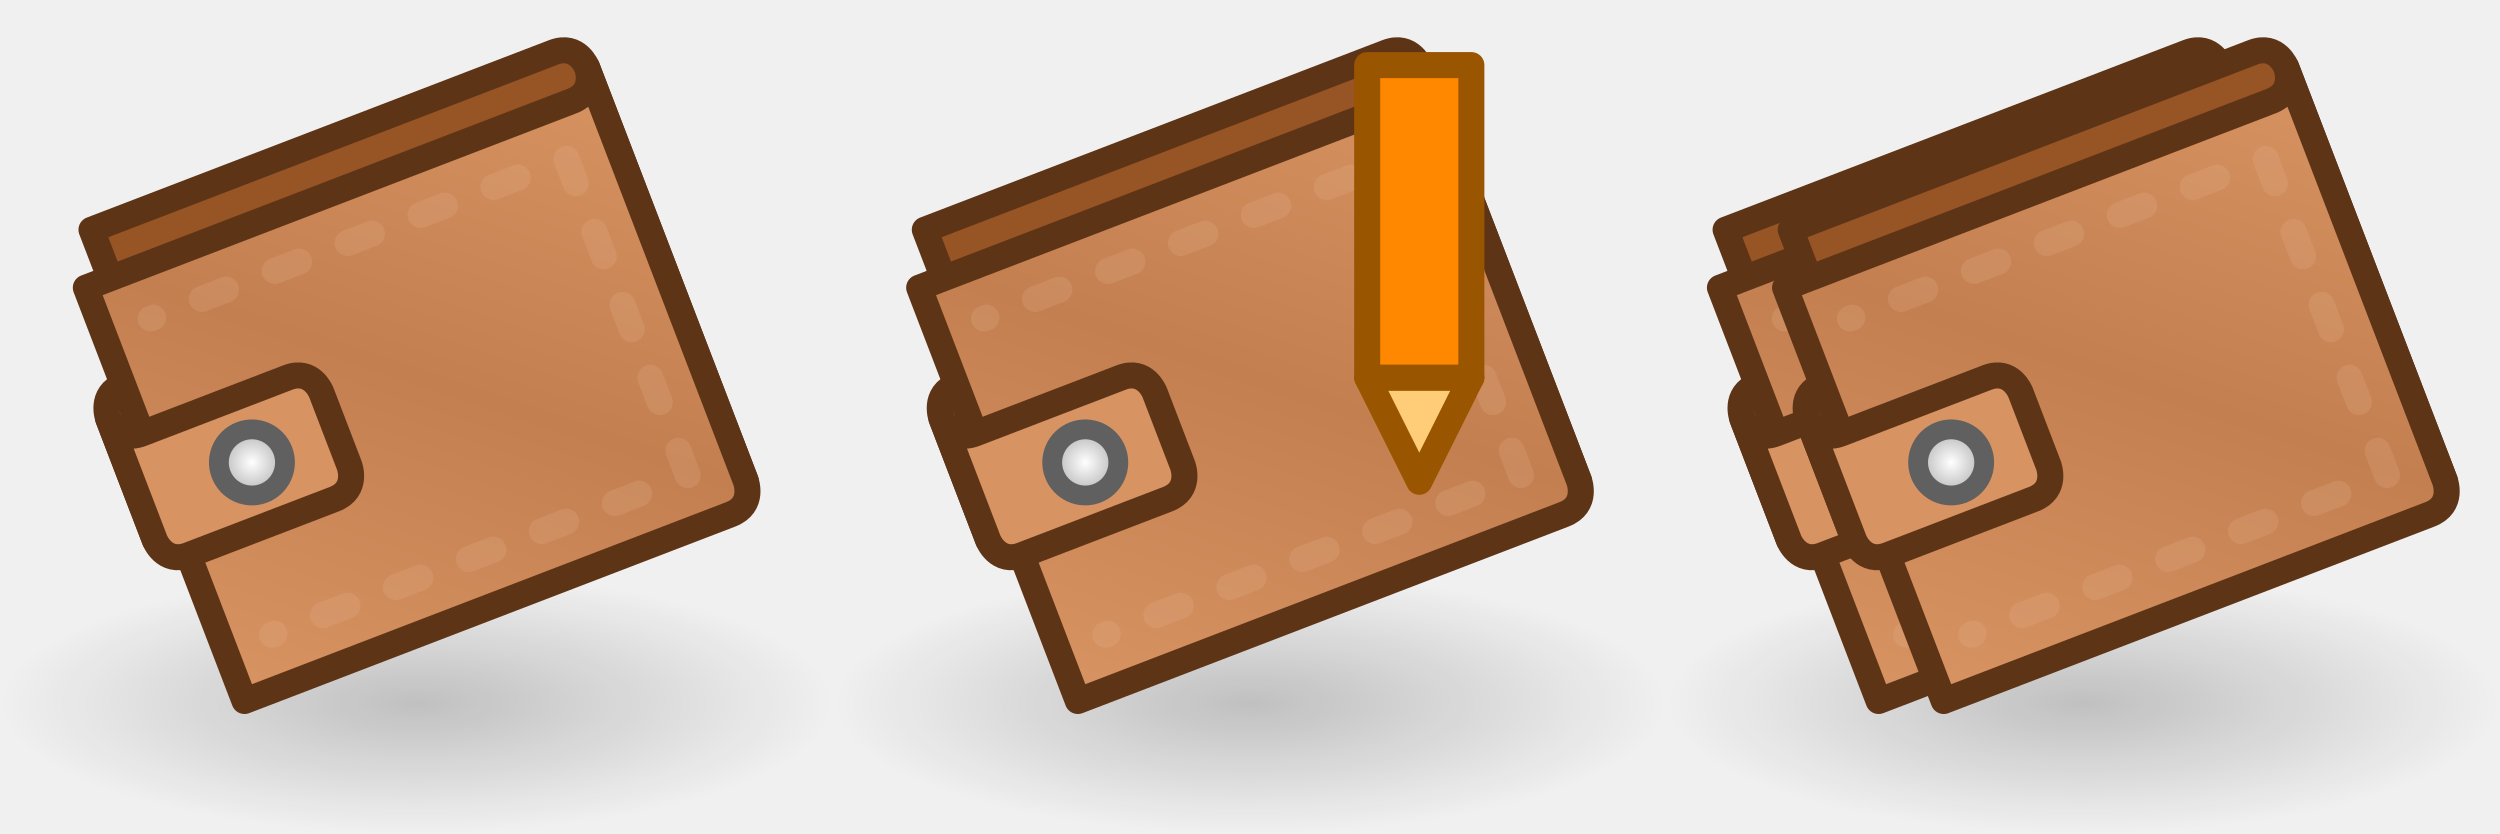
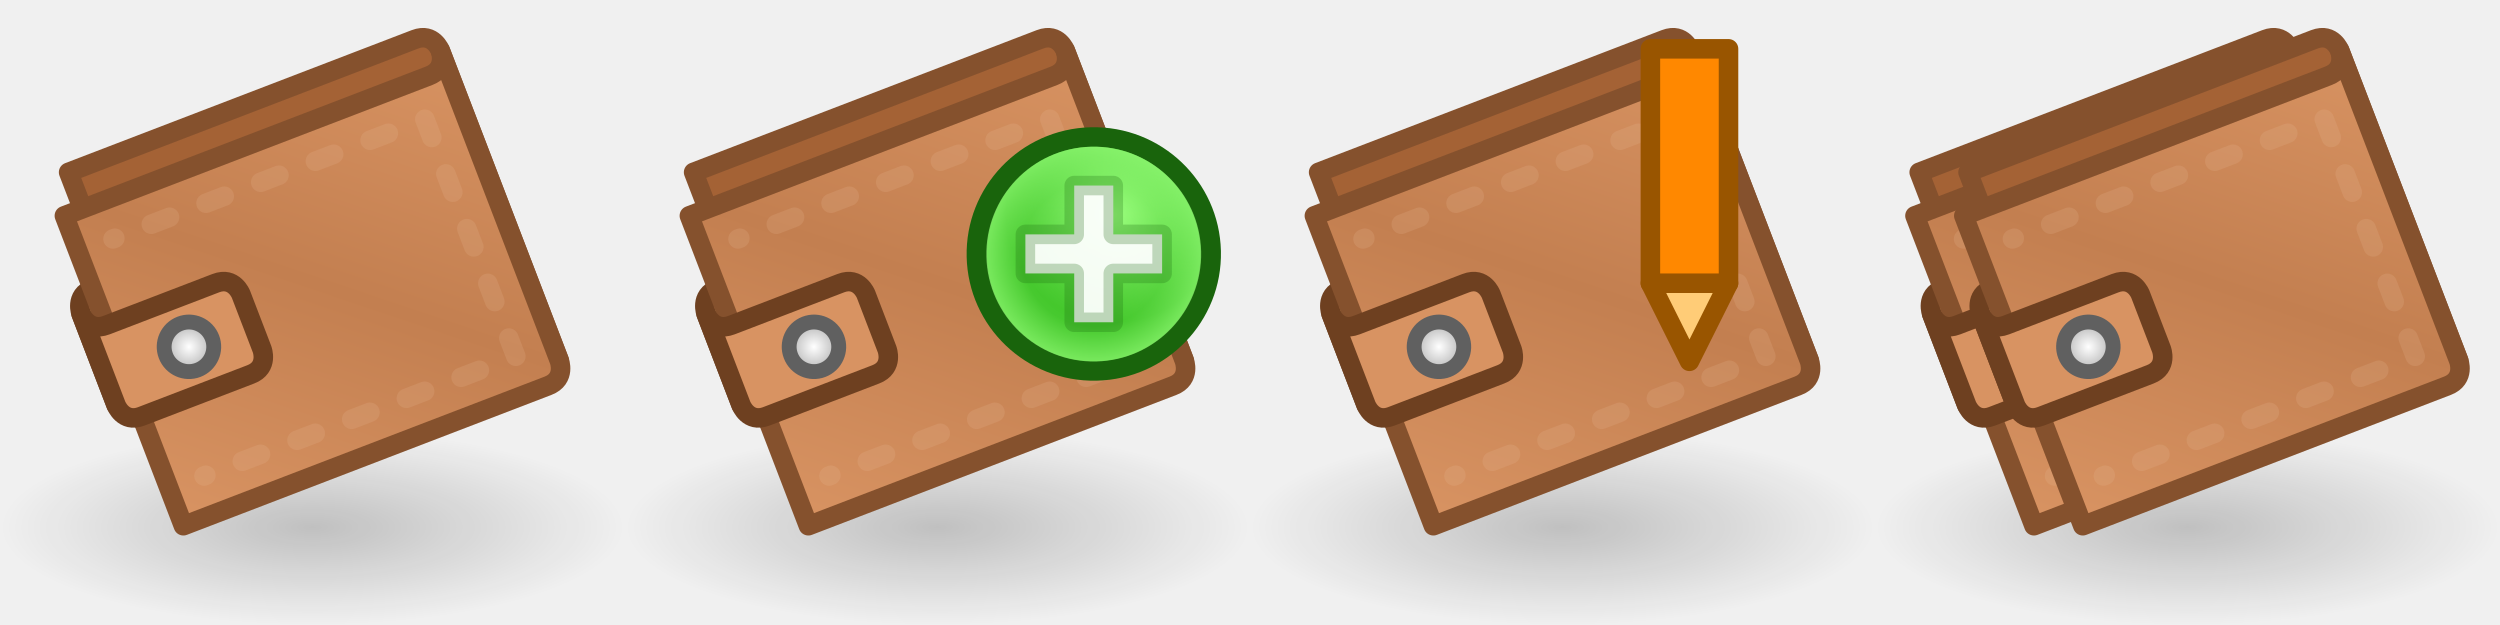
- <svg xmlns="http://www.w3.org/2000/svg" xmlns:xlink="http://www.w3.org/1999/xlink" version="1.1" width="96" height="32" id="svg2">
+ <svg xmlns="http://www.w3.org/2000/svg" xmlns:xlink="http://www.w3.org/1999/xlink" version="1.1" width="128" height="32" id="svg2">
  <defs id="defs4">
    <linearGradient id="linearGradient4164">
      <stop id="stop4166" style="stop-color:#d89362;stop-opacity:1" offset="0" />
      <stop id="stop4369" style="stop-color:#c37f50;stop-opacity:1" offset="0.5" />
      <stop id="stop4168" style="stop-color:#d89362;stop-opacity:1" offset="1" />
    </linearGradient>
    <linearGradient id="linearGradient4156">
      <stop id="stop4160" style="stop-color:#ffffff;stop-opacity:1" offset="0" />
      <stop id="stop4158" style="stop-color:#9d9d9d;stop-opacity:1" offset="1" />
    </linearGradient>
    <linearGradient id="linearGradient3592-9">
      <stop id="stop3594-6" style="stop-color:#000000;stop-opacity:0.2" offset="0" />
      <stop id="stop3596-3" style="stop-color:#000000;stop-opacity:0" offset="1" />
    </linearGradient>
-     <radialGradient cx="16" cy="27" r="16" fx="16" fy="27" id="radialGradient3370" xlink:href="#linearGradient3592-9" gradientUnits="userSpaceOnUse" gradientTransform="matrix(1,0,0,0.3125,-2e-4,18.5626)" />
-     <linearGradient x1="9.188" y1="35.001" x2="26.625" y2="56.094" id="linearGradient5018" xlink:href="#linearGradient4164" gradientUnits="userSpaceOnUse" gradientTransform="matrix(-1,0,0,1,33,0)" />
-     <radialGradient cx="23" cy="48" r="1.3" fx="23" fy="48" id="radialGradient5020" xlink:href="#linearGradient4156" gradientUnits="userSpaceOnUse" />
+     <radialGradient cx="16" cy="27" r="16" fx="16" fy="27" id="radialGradient3185" xlink:href="#linearGradient3592-9" gradientUnits="userSpaceOnUse" gradientTransform="matrix(1,0,0,0.3125,-2e-4,18.5626)" />
+     <linearGradient x1="9.188" y1="35.001" x2="26.625" y2="56.094" id="linearGradient3187" xlink:href="#linearGradient4164" gradientUnits="userSpaceOnUse" gradientTransform="matrix(-1,0,0,1,33,0)" />
+     <radialGradient cx="23" cy="48" r="1.3" fx="23" fy="48" id="radialGradient3189" xlink:href="#linearGradient4156" gradientUnits="userSpaceOnUse" />
+     <radialGradient cx="2873.21" cy="11.074" r="6.25" fx="2873.21" fy="11.074" id="radialGradient4629" xlink:href="#linearGradient5195-0" gradientUnits="userSpaceOnUse" gradientTransform="matrix(0.8447221,-1.3923892e-6,1.3343892e-6,0.8814524,446.1461,1.239711)" />
+     <linearGradient id="linearGradient5195-0">
+       <stop id="stop5197-6" style="stop-color:#9bff7e;stop-opacity:1" offset="0" />
+       <stop id="stop5199-2-2" style="stop-color:#2fba18;stop-opacity:1" offset="1" />
+     </linearGradient>
+     <radialGradient cx="2889" cy="5.5" r="5.5" fx="2889" fy="5.5" id="radialGradient4631" xlink:href="#linearGradient4073" gradientUnits="userSpaceOnUse" />
+     <linearGradient id="linearGradient4073">
+       <stop id="stop4075" style="stop-color:#9bff7e;stop-opacity:0" offset="0" />
+       <stop id="stop4081" style="stop-color:#9bff7e;stop-opacity:0.224" offset="0.676" />
+       <stop id="stop4077" style="stop-color:#9bff7e;stop-opacity:0.677" offset="1" />
+     </linearGradient>
  </defs>
-   <use transform="translate(32,1.7166138e-5)" id="use3372" x="0" y="0" width="96" height="32" xlink:href="#use5780" />
-   <rect width="32" height="10" x="0" y="22" id="use5780" style="fill:url(#radialGradient3370);fill-opacity:1;fill-rule:evenodd;stroke:none" />
-   <use transform="translate(32,0)" id="use4616" x="0" y="0" width="96" height="32" xlink:href="#use4598" />
-   <path d="m 52.5,14.5 2,4 2,-4 z" id="path3966-4-44" style="fill:#ffcc77;fill-opacity:1;stroke:#995500;stroke-width:1px;stroke-linecap:butt;stroke-linejoin:round;stroke-opacity:1" />
-   <path d="m 52.5,2.5 4,0 0,12 -4,0 z" id="path3158-9-6-5" style="fill:#ff8800;fill-opacity:1;stroke:#995500;stroke-width:1px;stroke-linecap:round;stroke-linejoin:round;stroke-opacity:1" />
-   <use transform="translate(64,1.7166138e-5)" id="use3376" x="0" y="0" width="96" height="32" xlink:href="#use5780" />
-   <g transform="matrix(0.9335804,-0.3583679,0.3583679,0.9335804,-16.92781,-23.4999)" id="use4598">
-     <path d="m 12.5,48.5 -6,0 c -1,0 -1,1 -1,1 l 0,-5 c 0,0 0,-1 1,-1 l 6,0 z" id="path5006" style="fill:#d89362;fill-opacity:1;stroke:#5e3417;stroke-width:1px;stroke-linecap:round;stroke-linejoin:round;stroke-opacity:1" />
-     <path d="m 27.5,55.5 0,-17 c 0,0 0,-1 -1,-1 l -19,0 0,17 19,0 z" id="path5008" style="fill:#975425;fill-opacity:1;stroke:#5e3417;stroke-width:1px;stroke-linecap:round;stroke-linejoin:round;stroke-opacity:1" />
-     <path d="m 27.5,38.5 0,17 c 0,0 0,1 -1,1 l -20,0 0,-17 20,0 c 1,0 1,-1 1,-1 z" id="path5010" style="fill:url(#linearGradient5018);fill-opacity:1;stroke:#5e3417;stroke-width:1px;stroke-linecap:round;stroke-linejoin:round;stroke-opacity:1" />
-     <path d="m 12.5,45.5 -6,0 c -1,0 -1,-1 -1,-1 l 0,5 c 0,0 0,1 1,1 l 6,0 c 1,0 1,-1 1,-1 l 0,-3 c 0,0 0,-1 -1,-1 z" id="path5012" style="fill:#d89362;fill-opacity:1;stroke:#5e3417;stroke-width:1px;stroke-linecap:round;stroke-linejoin:round;stroke-opacity:1" />
-     <path d="m 24,48 a 1,1 0 1 1 -2,0 1,1 0 1 1 2,0 z" transform="matrix(-1.269231,0,0,1.269231,39.24231,-12.87308)" id="path5014" style="fill:url(#radialGradient5020);fill-opacity:1;stroke:#606060;stroke-width:0.6;stroke-linecap:round;stroke-linejoin:round;stroke-miterlimit:4;stroke-opacity:1;stroke-dasharray:none;stroke-dashoffset:0" />
-     <path d="m 8.4,54.5 17.1,0 0,-13 -17.1,0" id="path5016" style="fill:none;stroke:#e4b596;stroke-width:1;stroke-linecap:round;stroke-linejoin:round;stroke-miterlimit:4;stroke-opacity:0.199;stroke-dasharray:1, 2;stroke-dashoffset:0.9" />
+   <use transform="translate(32,0)" id="use3201" x="0" y="0" width="128" height="32" xlink:href="#g3191" />
+   <use transform="translate(96,1.7166138e-5)" id="use3376" x="0" y="0" width="96" height="32" xlink:href="#use5780" />
+   <g id="g3191">
+     <rect width="32" height="10" x="0" y="22" id="use5780" style="fill:url(#radialGradient3185);fill-opacity:1;fill-rule:evenodd;stroke:none" />
+     <g transform="matrix(0.9335804,-0.3583679,0.3583679,0.9335804,-16.92781,-23.4999)" id="use4598">
+       <path d="m 12.5,48.5 -6,0 c -1,0 -1,1 -1,1 l 0,-5 c 0,0 0,-1 1,-1 l 6,0 z" id="path5006" style="fill:#d89362;fill-opacity:1;stroke:#6e4020;stroke-width:1px;stroke-linecap:round;stroke-linejoin:round;stroke-opacity:1" />
+       <path d="m 27.5,55.5 0,-17 c 0,0 0,-1 -1,-1 l -19,0 0,17 19,0 z" id="path5008" style="fill:#a46235;fill-opacity:1;stroke:#85512d;stroke-width:1px;stroke-linecap:round;stroke-linejoin:round;stroke-opacity:1" />
+       <path d="m 27.5,38.5 0,17 c 0,0 0,1 -1,1 l -20,0 0,-17 20,0 c 1,0 1,-1 1,-1 z" id="path5010" style="fill:url(#linearGradient3187);fill-opacity:1;stroke:#85512d;stroke-width:1px;stroke-linecap:round;stroke-linejoin:round;stroke-opacity:1" />
+       <path d="m 12.5,45.5 -6,0 c -1,0 -1,-1 -1,-1 l 0,5 c 0,0 0,1 1,1 l 6,0 c 1,0 1,-1 1,-1 l 0,-3 c 0,0 0,-1 -1,-1 z" id="path5012" style="fill:#d89362;fill-opacity:1;stroke:#6e4020;stroke-width:1px;stroke-linecap:round;stroke-linejoin:round;stroke-opacity:1" />
+       <path d="m 24,48 a 1,1 0 1 1 -2,0 1,1 0 1 1 2,0 z" transform="matrix(-1.269231,0,0,1.269231,39.24231,-12.87308)" id="path5014" style="fill:url(#radialGradient3189);fill-opacity:1;stroke:#606060;stroke-width:0.6;stroke-linecap:round;stroke-linejoin:round;stroke-miterlimit:4;stroke-opacity:1;stroke-dasharray:none;stroke-dashoffset:0" />
+       <path d="m 8.4,54.5 17.1,0 0,-13 -17.1,0" id="path5016" style="fill:none;stroke:#e4b596;stroke-width:1;stroke-linecap:round;stroke-linejoin:round;stroke-miterlimit:4;stroke-opacity:0.199;stroke-dasharray:1, 2;stroke-dashoffset:0.9" />
+     </g>
  </g>
-   <use transform="translate(62.75,0)" id="use4812" x="0" y="0" width="96" height="32" xlink:href="#use4598" />
-   <use transform="translate(65.25,0)" id="use4814" x="0" y="0" width="96" height="32" xlink:href="#use4598" />
+   <use transform="translate(94.75,0)" id="use4812" x="0" y="0" width="96" height="32" xlink:href="#use4598" />
+   <use transform="translate(97.25,0)" id="use4814" x="0" y="0" width="96" height="32" xlink:href="#use4598" />
+   <use transform="translate(64,0)" id="use3203" x="0" y="0" width="128" height="32" xlink:href="#g3191" />
+   <g transform="translate(32,0)" id="g3205">
+     <path d="m 52.5,14.5 2,4 2,-4 z" id="path3966-4-44" style="fill:#ffcc77;fill-opacity:1;stroke:#995500;stroke-width:1px;stroke-linecap:butt;stroke-linejoin:round;stroke-opacity:1" />
+     <path d="m 52.5,2.5 4,0 0,12 -4,0 z" id="path3158-9-6-5" style="fill:#ff8800;fill-opacity:1;stroke:#995500;stroke-width:1px;stroke-linecap:round;stroke-linejoin:round;stroke-opacity:1" />
+   </g>
+   <g transform="translate(-2827.5,-1000.862)" id="g5344">
+     <path d="m 2877.999,12.878 a 5.75,6 0 1 1 -5e-4,-0.023" transform="matrix(1.041751,0,0,0.9983485,-108.6679,1000.884)" id="path5322" style="fill:url(#radialGradient4629);fill-opacity:1;stroke:#19640c;stroke-width:1;stroke-linecap:round;stroke-linejoin:round;stroke-miterlimit:4;stroke-opacity:1;stroke-dasharray:none" />
+     <path d="m 2894.499,5.389 a 5.5,5.5 0 1 1 -5e-4,-0.021" transform="translate(-5.5,1008.362)" id="path5334" style="fill:url(#radialGradient4631);fill-opacity:1;stroke:none" />
+     <path d="m 2880,1014.862 0,-2 2.5,0 0,-2.5 2,0 0,2.5 2.5,0 0,2 -2.5,0 0,2.5 -2,0 0,-2.5 z" id="path5290" style="fill:#ffffff;fill-opacity:0.941;stroke:#19640c;stroke-width:1px;stroke-linecap:round;stroke-linejoin:round;stroke-opacity:0.251" />
+   </g>
</svg>
